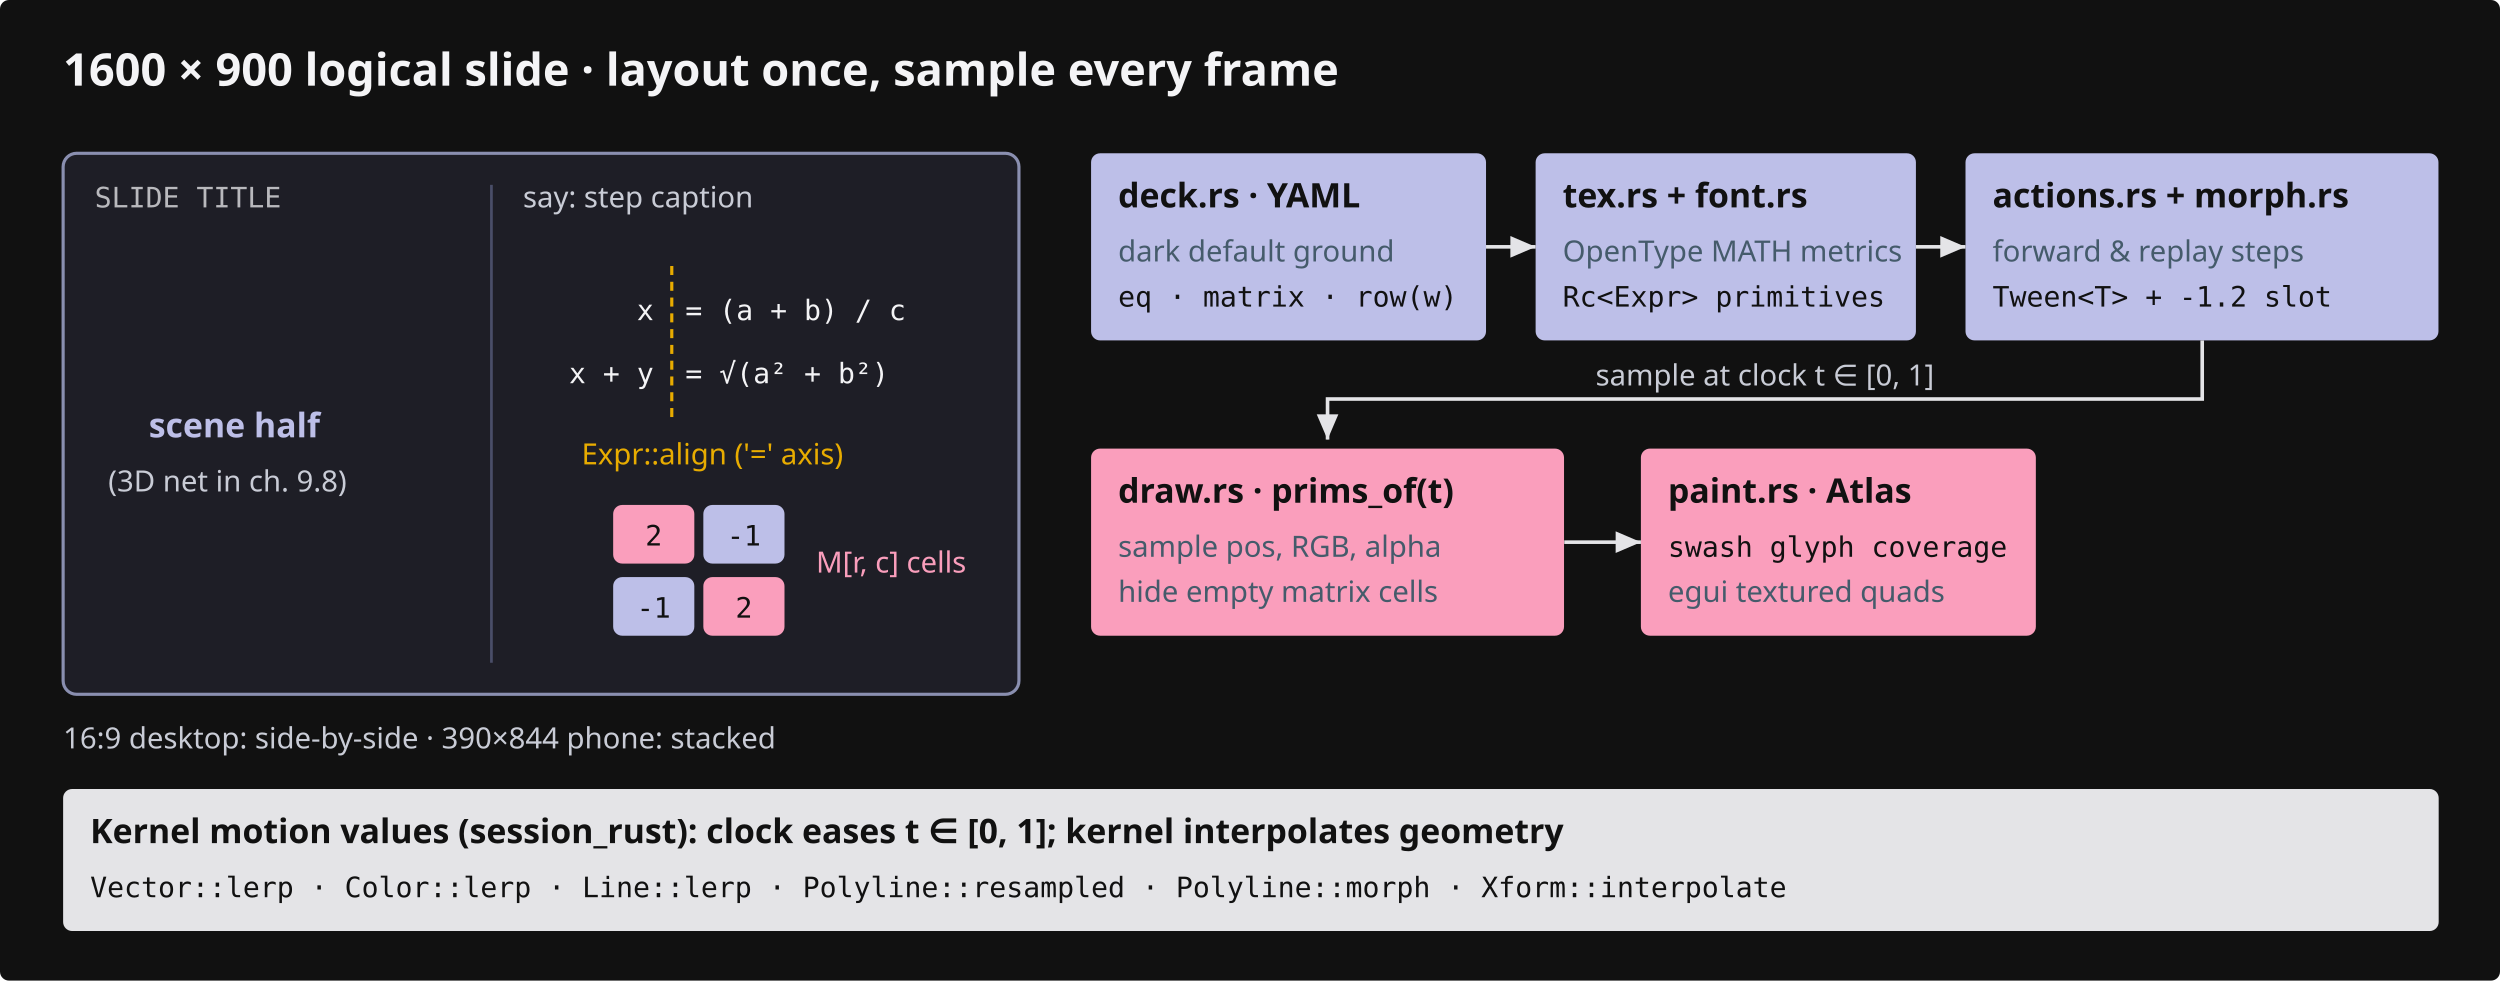
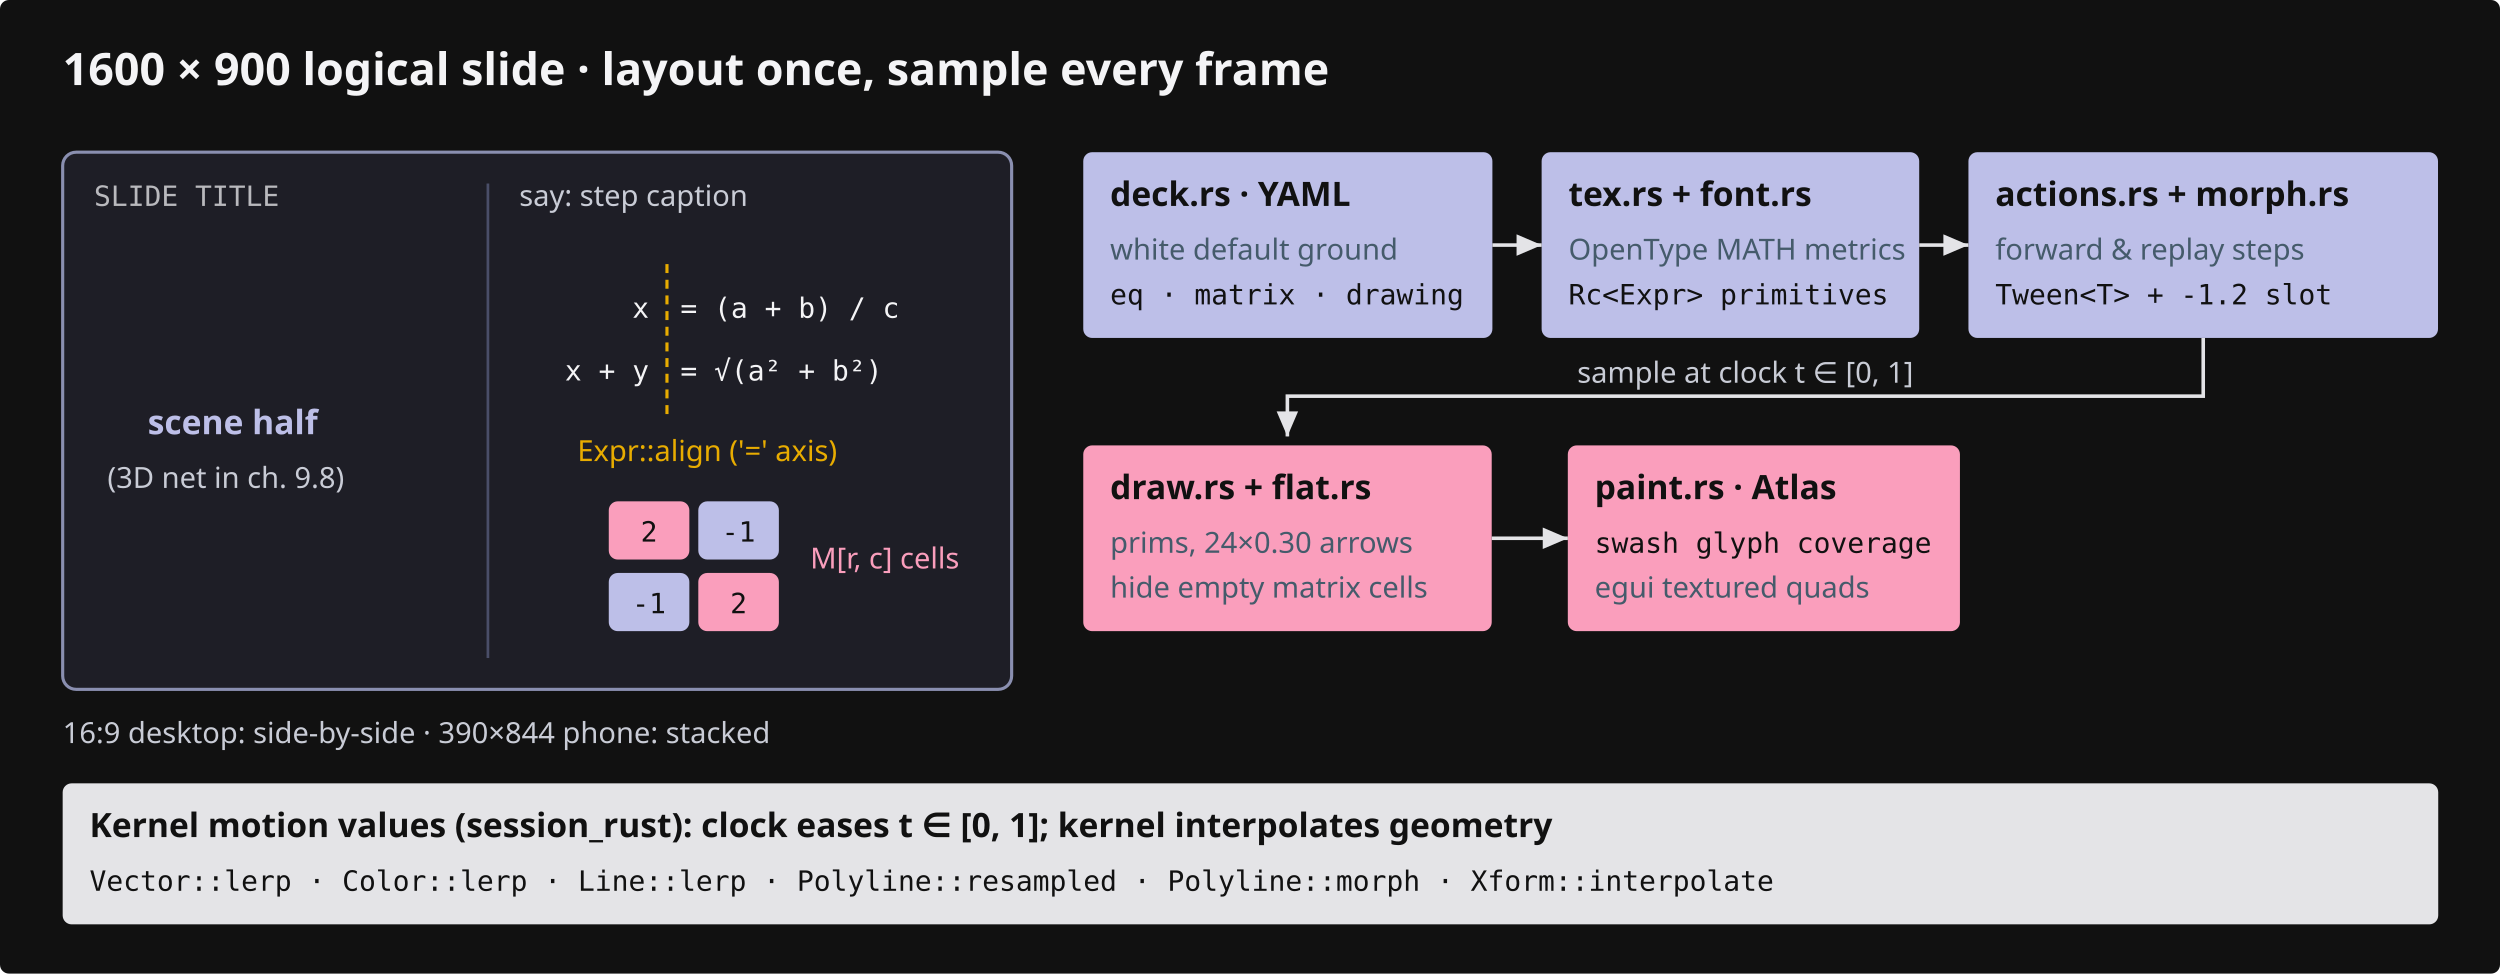
- <svg xmlns="http://www.w3.org/2000/svg" viewBox="0 0 1109 435" role="img" aria-labelledby="t d">
+ <svg xmlns="http://www.w3.org/2000/svg" viewBox="0 0 1117 435" role="img" aria-labelledby="t d">
  <defs>
    <marker id="a" markerWidth="9" markerHeight="9" refX="7" refY="3" orient="auto">
      <path d="M0,0 L7,3 L0,6" fill="#e4e4e7" />
    </marker>
  </defs>
  <style>text{font-family:system-ui,sans-serif;fill:#f4f4f6;font-size:13px}.h{font-size:20px;font-weight:700}.l{font-size:15px;font-weight:650}.s{font-size:13px;fill:#c9ccd6}.m{font-family:"DejaVu Sans Mono","Liberation Mono",monospace;font-size:12.5px;fill:#f4f4f6}.ar{fill:none;stroke:#e4e4e7;stroke-width:1.6;marker-end:url(#a)}.dash{fill:none;stroke:#e07a26;stroke-width:1.8;stroke-dasharray:7 5}</style>
  <rect width="100%" height="100%" rx="4" fill="#111111" />
  <text class="h" xml:space="preserve" x="28.0" y="38.0" textLength="544.1" lengthAdjust="spacingAndGlyphs">1600 × 900 logical slide · layout once, sample every frame</text>
  <rect x="28" y="68" width="424" height="240" rx="6" fill="#1e1e26" stroke="#8a8fb0" stroke-width="1.4" />
  <line x1="218" y1="82" x2="218" y2="294" stroke="#4a4e68" stroke-width="1.2" />
  <text class="m" xml:space="preserve" x="42.0" y="92.0" style="fill:#b9b9bd" textLength="75.6" lengthAdjust="spacingAndGlyphs">SLIDE TITLE</text>
  <text class="s" xml:space="preserve" x="232.0" y="92.0" style="fill:#c9ccd6" textLength="95.5" lengthAdjust="spacingAndGlyphs">say: step caption</text>
  <text class="l" xml:space="preserve" x="66.0" y="194.0" style="fill:#bdbfe8" textLength="70.4" lengthAdjust="spacingAndGlyphs">scene half</text>
  <text class="s" xml:space="preserve" x="48.0" y="218.0" style="fill:#c9ccd6" textLength="100.3" lengthAdjust="spacingAndGlyphs">(3D net in ch. 9.8)</text>
  <line x1="298" y1="118" x2="298" y2="186" stroke="#e8ac00" stroke-width="1.4" stroke-dasharray="4 3" />
  <text class="m" xml:space="preserve" x="290.0" y="142.0" text-anchor="end" textLength="6.9" lengthAdjust="spacingAndGlyphs">x</text>
  <text class="m" xml:space="preserve" x="304.0" y="142.0" textLength="89.3" lengthAdjust="spacingAndGlyphs">= (a + b) / c</text>
  <text class="m" xml:space="preserve" x="290.0" y="170.0" text-anchor="end" textLength="34.4" lengthAdjust="spacingAndGlyphs">x + y</text>
  <text class="m" xml:space="preserve" x="304.0" y="170.0" textLength="82.5" lengthAdjust="spacingAndGlyphs">= √(a² + b²)</text>
  <text class="s" xml:space="preserve" x="316.0" y="206.0" text-anchor="middle" style="fill:#e8ac00" textLength="109.4" lengthAdjust="spacingAndGlyphs">Expr::align ('=' axis)</text>
  <rect x="272" y="224" width="36" height="26" rx="4" fill="#fa9ebc" />
  <text class="m" xml:space="preserve" x="290.0" y="242.0" text-anchor="middle" style="fill:#111111" textLength="6.9" lengthAdjust="spacingAndGlyphs">2</text>
  <rect x="312" y="224" width="36" height="26" rx="4" fill="#bdbfe8" />
  <text class="m" xml:space="preserve" x="330.0" y="242.0" text-anchor="middle" style="fill:#111111" textLength="13.8" lengthAdjust="spacingAndGlyphs">-1</text>
  <rect x="272" y="256" width="36" height="26" rx="4" fill="#bdbfe8" />
  <text class="m" xml:space="preserve" x="290.0" y="274.0" text-anchor="middle" style="fill:#111111" textLength="13.8" lengthAdjust="spacingAndGlyphs">-1</text>
  <rect x="312" y="256" width="36" height="26" rx="4" fill="#fa9ebc" />
  <text class="m" xml:space="preserve" x="330.0" y="274.0" text-anchor="middle" style="fill:#111111" textLength="6.9" lengthAdjust="spacingAndGlyphs">2</text>
  <text class="s" xml:space="preserve" x="362.0" y="254.0" style="fill:#fa9ebc" textLength="64.6" lengthAdjust="spacingAndGlyphs">M[r, c] cells</text>
  <text class="s" xml:space="preserve" x="28.0" y="332.0" style="fill:#c9ccd6" textLength="301.5" lengthAdjust="spacingAndGlyphs">16:9 desktop: side-by-side · 390×844 phone: stacked</text>
-   <rect data-box="0" x="484.0" y="68.0" width="175.2" height="83.0" rx="4" fill="#bdbfe8" stroke="#bdbfe8" stroke-width="0" />
+   <rect data-box="0" x="484.0" y="68.0" width="182.8" height="83.0" rx="4" fill="#bdbfe8" stroke="#bdbfe8" stroke-width="0" />
  <text class="l" xml:space="preserve" x="496.0" y="92.0" style="fill:#111111" data-box="0" textLength="103.2" lengthAdjust="spacingAndGlyphs">deck.rs · YAML</text>
-   <text class="s" xml:space="preserve" x="496.0" y="116.0" style="fill:#455b6b" data-box="0" textLength="114.6" lengthAdjust="spacingAndGlyphs">dark default ground</text>
-   <text class="m" xml:space="preserve" x="496.0" y="136.0" style="fill:#111111" data-box="0" textLength="137.5" lengthAdjust="spacingAndGlyphs">eq · matrix · row(w)</text>
-   <rect data-box="1" x="681.2" y="68.0" width="168.7" height="83.0" rx="4" fill="#bdbfe8" stroke="#bdbfe8" stroke-width="0" />
-   <text class="l" xml:space="preserve" x="693.2" y="92.0" style="fill:#111111" data-box="1" textLength="104.3" lengthAdjust="spacingAndGlyphs">tex.rs + font.rs</text>
-   <text class="s" xml:space="preserve" x="693.2" y="116.0" style="fill:#455b6b" data-box="1" textLength="142.3" lengthAdjust="spacingAndGlyphs">OpenType MATH metrics</text>
-   <text class="m" xml:space="preserve" x="693.2" y="136.0" style="fill:#111111" data-box="1" textLength="130.6" lengthAdjust="spacingAndGlyphs">Rc&lt;Expr&gt; primitives</text>
-   <rect data-box="2" x="871.9" y="68.0" width="209.8" height="83.0" rx="4" fill="#bdbfe8" stroke="#bdbfe8" stroke-width="0" />
-   <text class="l" xml:space="preserve" x="883.9" y="92.0" style="fill:#111111" data-box="2" textLength="149.8" lengthAdjust="spacingAndGlyphs">actions.rs + morph.rs</text>
-   <text class="s" xml:space="preserve" x="883.9" y="116.0" style="fill:#455b6b" data-box="2" textLength="130.4" lengthAdjust="spacingAndGlyphs">forward &amp; replay steps</text>
-   <text class="m" xml:space="preserve" x="883.9" y="136.0" style="fill:#111111" data-box="2" textLength="137.5" lengthAdjust="spacingAndGlyphs">Tween&lt;T&gt; + -1.2 slot</text>
-   <path class="ar" d="M659.2,109.5 L681.2,109.5" />
-   <path class="ar" d="M849.9,109.5 L871.9,109.5" />
-   <rect data-box="3" x="484.0" y="199.0" width="209.8" height="83.0" rx="4" fill="#fa9ebc" stroke="#fa9ebc" stroke-width="0" />
-   <text class="l" xml:space="preserve" x="496.0" y="223.0" style="fill:#111111" data-box="3" textLength="141.5" lengthAdjust="spacingAndGlyphs">draw.rs · prims_of(t)</text>
-   <text class="s" xml:space="preserve" x="496.0" y="247.0" style="fill:#455b6b" data-box="3" textLength="133.4" lengthAdjust="spacingAndGlyphs">sample pos, RGB, alpha</text>
+   <text class="s" xml:space="preserve" x="496.0" y="116.0" style="fill:#455b6b" data-box="0" textLength="120.4" lengthAdjust="spacingAndGlyphs">white default ground</text>
+   <text class="m" xml:space="preserve" x="496.0" y="136.0" style="fill:#111111" data-box="0" textLength="144.3" lengthAdjust="spacingAndGlyphs">eq · matrix · drawing</text>
+   <rect data-box="1" x="688.8" y="68.0" width="168.7" height="83.0" rx="4" fill="#bdbfe8" stroke="#bdbfe8" stroke-width="0" />
+   <text class="l" xml:space="preserve" x="700.8" y="92.0" style="fill:#111111" data-box="1" textLength="104.3" lengthAdjust="spacingAndGlyphs">tex.rs + font.rs</text>
+   <text class="s" xml:space="preserve" x="700.8" y="116.0" style="fill:#455b6b" data-box="1" textLength="142.3" lengthAdjust="spacingAndGlyphs">OpenType MATH metrics</text>
+   <text class="m" xml:space="preserve" x="700.8" y="136.0" style="fill:#111111" data-box="1" textLength="130.6" lengthAdjust="spacingAndGlyphs">Rc&lt;Expr&gt; primitives</text>
+   <rect data-box="2" x="879.5" y="68.0" width="209.8" height="83.0" rx="4" fill="#bdbfe8" stroke="#bdbfe8" stroke-width="0" />
+   <text class="l" xml:space="preserve" x="891.5" y="92.0" style="fill:#111111" data-box="2" textLength="149.8" lengthAdjust="spacingAndGlyphs">actions.rs + morph.rs</text>
+   <text class="s" xml:space="preserve" x="891.5" y="116.0" style="fill:#455b6b" data-box="2" textLength="130.4" lengthAdjust="spacingAndGlyphs">forward &amp; replay steps</text>
+   <text class="m" xml:space="preserve" x="891.5" y="136.0" style="fill:#111111" data-box="2" textLength="137.5" lengthAdjust="spacingAndGlyphs">Tween&lt;T&gt; + -1.2 slot</text>
+   <path class="ar" d="M666.8,109.5 L688.8,109.5" />
+   <path class="ar" d="M857.5,109.5 L879.5,109.5" />
+   <rect data-box="3" x="484.0" y="199.0" width="182.5" height="83.0" rx="4" fill="#fa9ebc" stroke="#fa9ebc" stroke-width="0" />
+   <text class="l" xml:space="preserve" x="496.0" y="223.0" style="fill:#111111" data-box="3" textLength="111.0" lengthAdjust="spacingAndGlyphs">draw.rs + flat.rs</text>
+   <text class="s" xml:space="preserve" x="496.0" y="247.0" style="fill:#455b6b" data-box="3" textLength="126.9" lengthAdjust="spacingAndGlyphs">prims, 24×0.30 arrows</text>
  <text class="s" xml:space="preserve" x="496.0" y="267.0" style="fill:#455b6b" data-box="3" textLength="132.5" lengthAdjust="spacingAndGlyphs">hide empty matrix cells</text>
-   <rect data-box="4" x="727.9" y="199.0" width="175.2" height="83.0" rx="4" fill="#fa9ebc" stroke="#fa9ebc" stroke-width="0" />
-   <text class="l" xml:space="preserve" x="739.9" y="223.0" style="fill:#111111" data-box="4" textLength="100.5" lengthAdjust="spacingAndGlyphs">paint.rs · Atlas</text>
-   <text class="m" xml:space="preserve" x="739.9" y="247.0" style="fill:#111111" data-box="4" textLength="137.5" lengthAdjust="spacingAndGlyphs">swash glyph coverage</text>
-   <text class="s" xml:space="preserve" x="739.9" y="267.0" style="fill:#455b6b" data-box="4" textLength="114.8" lengthAdjust="spacingAndGlyphs">egui textured quads</text>
-   <path class="ar" d="M693.9,240.5 L727.9,240.5" />
-   <path class="ar" d="M976.9,151.0 L976.9,177.0 L588.9,177.0 L588.9,195.0" />
-   <text class="s" xml:space="preserve" x="782.9" y="171.0" text-anchor="middle" textLength="139.6" lengthAdjust="spacingAndGlyphs">sample at clock t ∈ [0, 1]</text>
-   <rect data-box="5" x="28.0" y="350.0" width="1053.8" height="63.0" rx="4" fill="#e4e4e7" stroke="#e4e4e7" stroke-width="0" />
+   <rect data-box="4" x="700.5" y="199.0" width="175.2" height="83.0" rx="4" fill="#fa9ebc" stroke="#fa9ebc" stroke-width="0" />
+   <text class="l" xml:space="preserve" x="712.5" y="223.0" style="fill:#111111" data-box="4" textLength="100.5" lengthAdjust="spacingAndGlyphs">paint.rs · Atlas</text>
+   <text class="m" xml:space="preserve" x="712.5" y="247.0" style="fill:#111111" data-box="4" textLength="137.5" lengthAdjust="spacingAndGlyphs">swash glyph coverage</text>
+   <text class="s" xml:space="preserve" x="712.5" y="267.0" style="fill:#455b6b" data-box="4" textLength="114.8" lengthAdjust="spacingAndGlyphs">egui textured quads</text>
+   <path class="ar" d="M666.5,240.5 L700.5,240.5" />
+   <path class="ar" d="M984.4,151.0 L984.4,177.0 L575.2,177.0 L575.2,195.0" />
+   <text class="s" xml:space="preserve" x="779.8" y="171.0" text-anchor="middle" textLength="139.6" lengthAdjust="spacingAndGlyphs">sample at clock t ∈ [0, 1]</text>
+   <rect data-box="5" x="28.0" y="350.0" width="1061.4" height="63.0" rx="4" fill="#e4e4e7" stroke="#e4e4e7" stroke-width="0" />
  <text class="l" xml:space="preserve" x="40.0" y="374.0" style="fill:#111111" data-box="5" textLength="612.6" lengthAdjust="spacingAndGlyphs">Kernel motion values (session_rust): clock eases t ∈ [0, 1]; kernel interpolates geometry</text>
  <text class="m" xml:space="preserve" x="40.0" y="398.0" style="fill:#111111" data-box="5" textLength="687.3" lengthAdjust="spacingAndGlyphs">Vector::lerp · Color::lerp · Line::lerp · Polyline::resampled · Polyline::morph · Xform::interpolate</text>
</svg>
